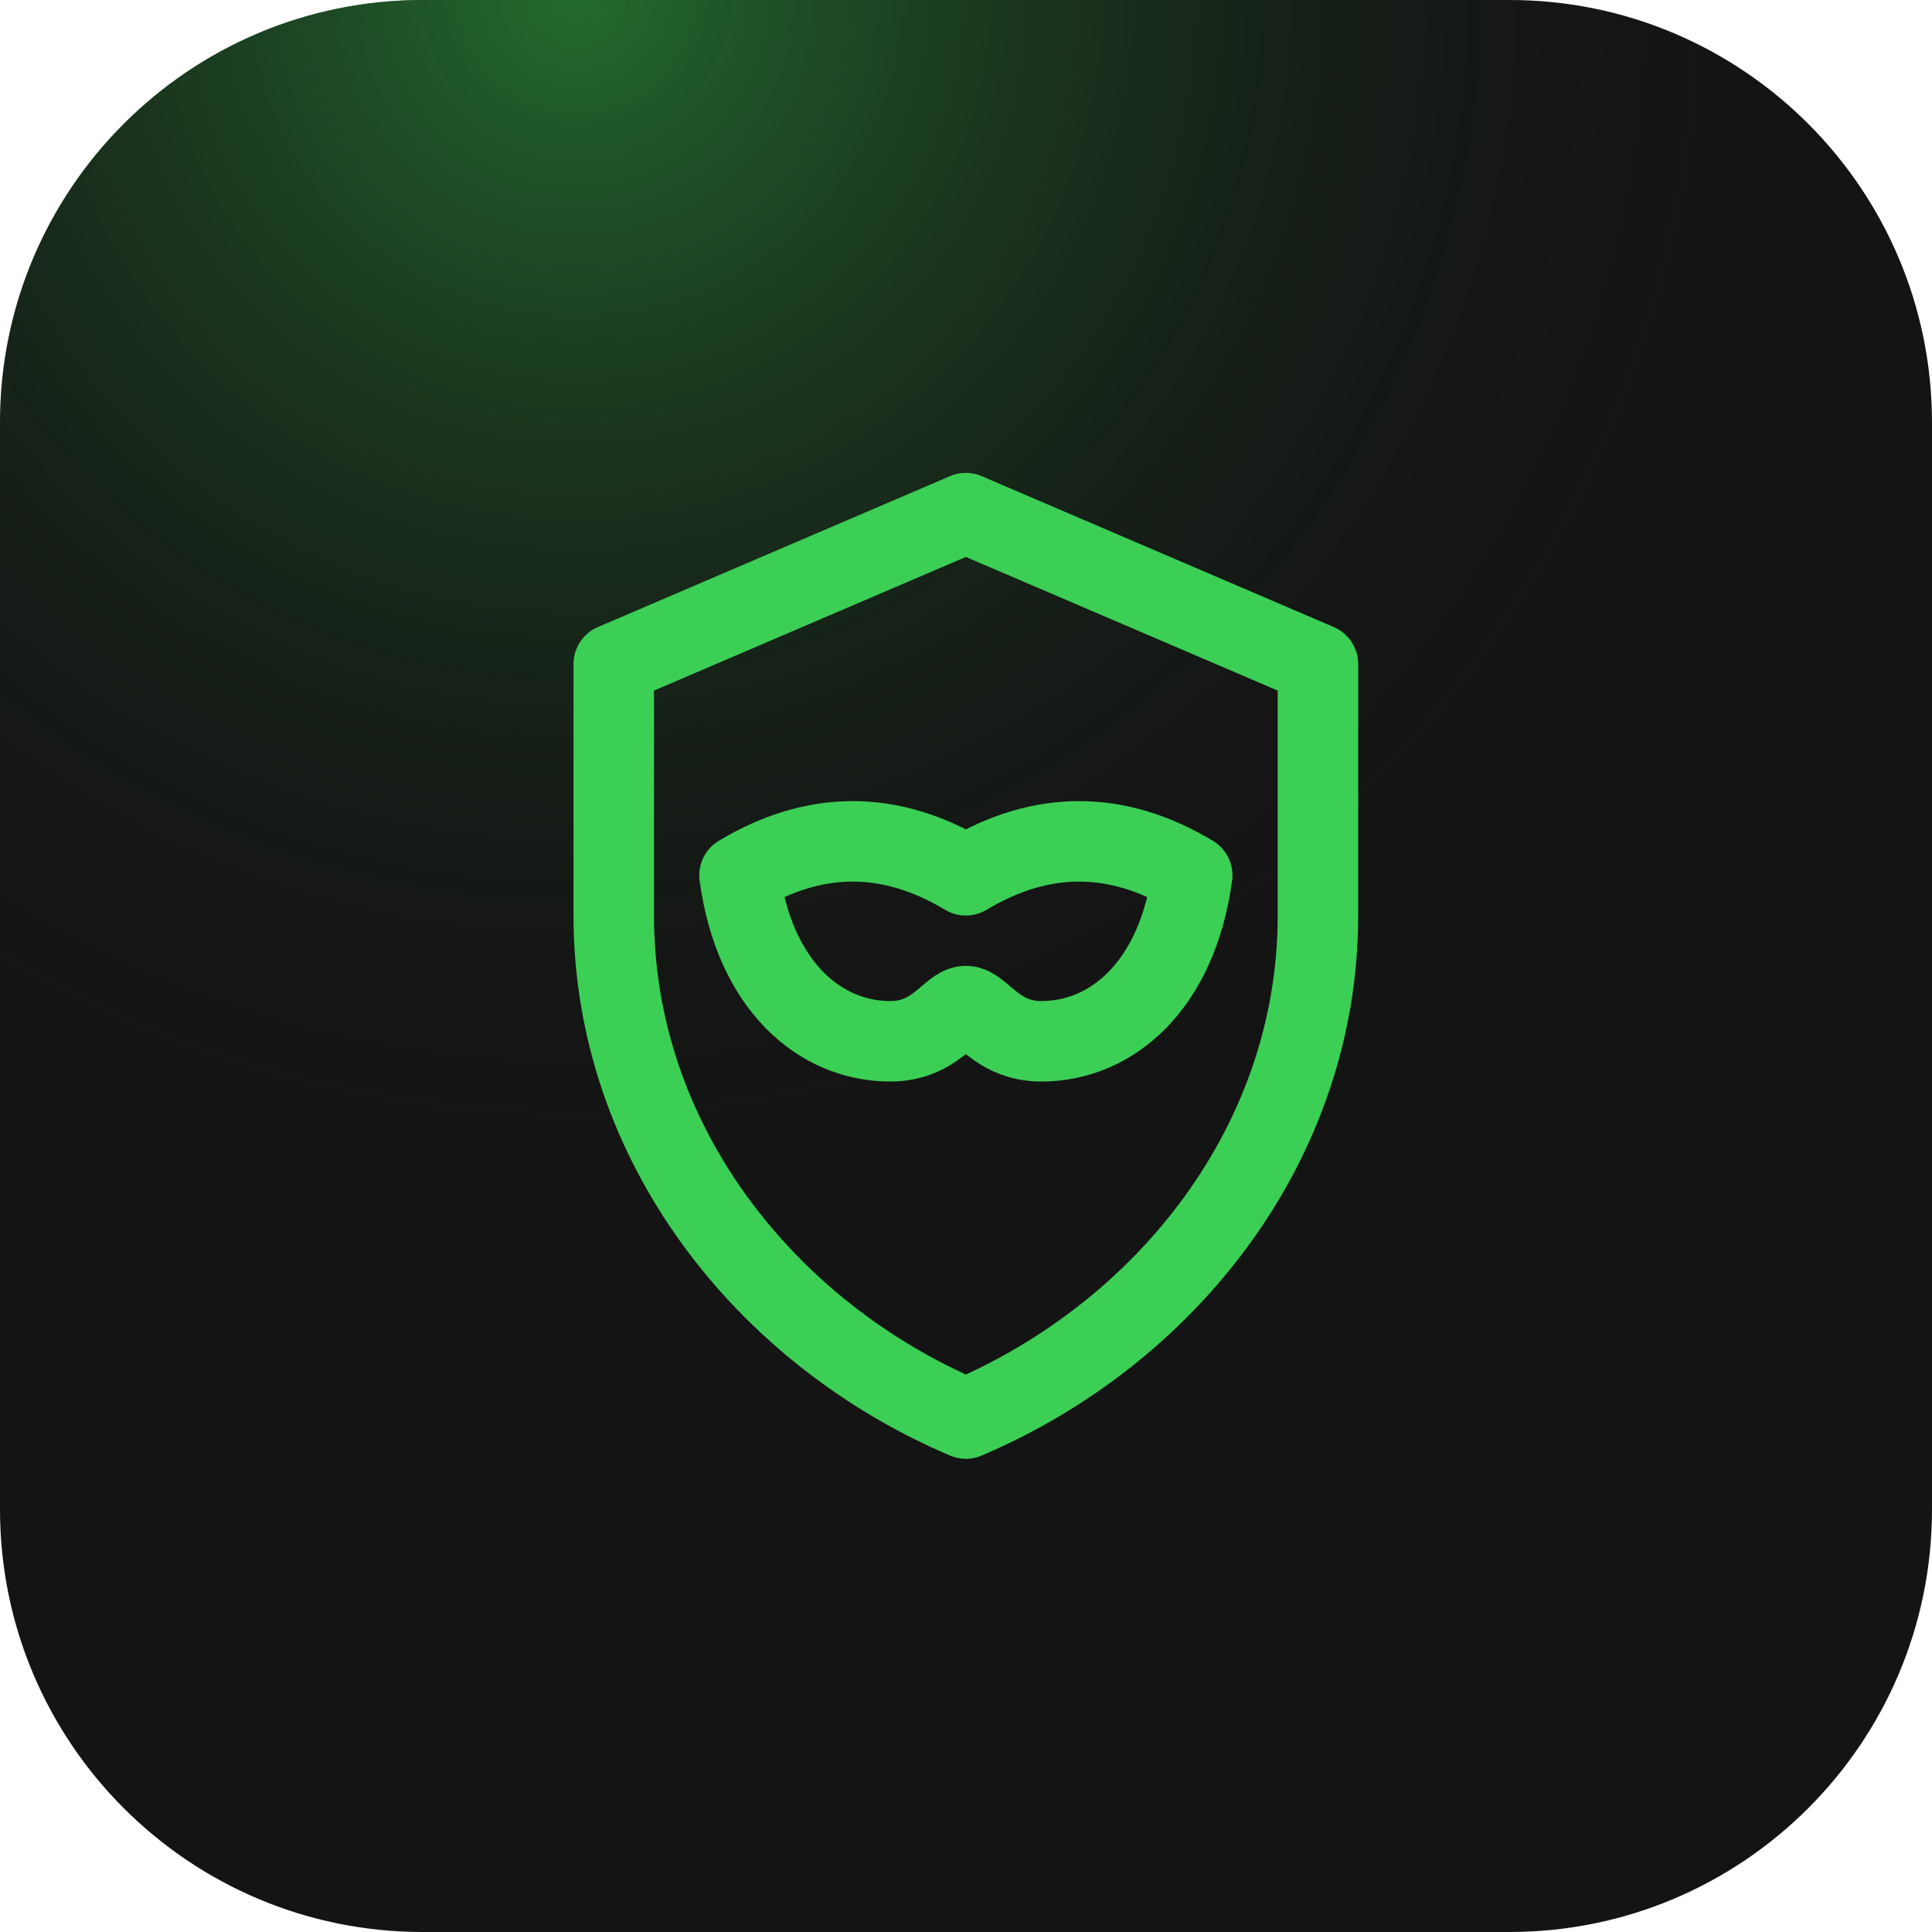
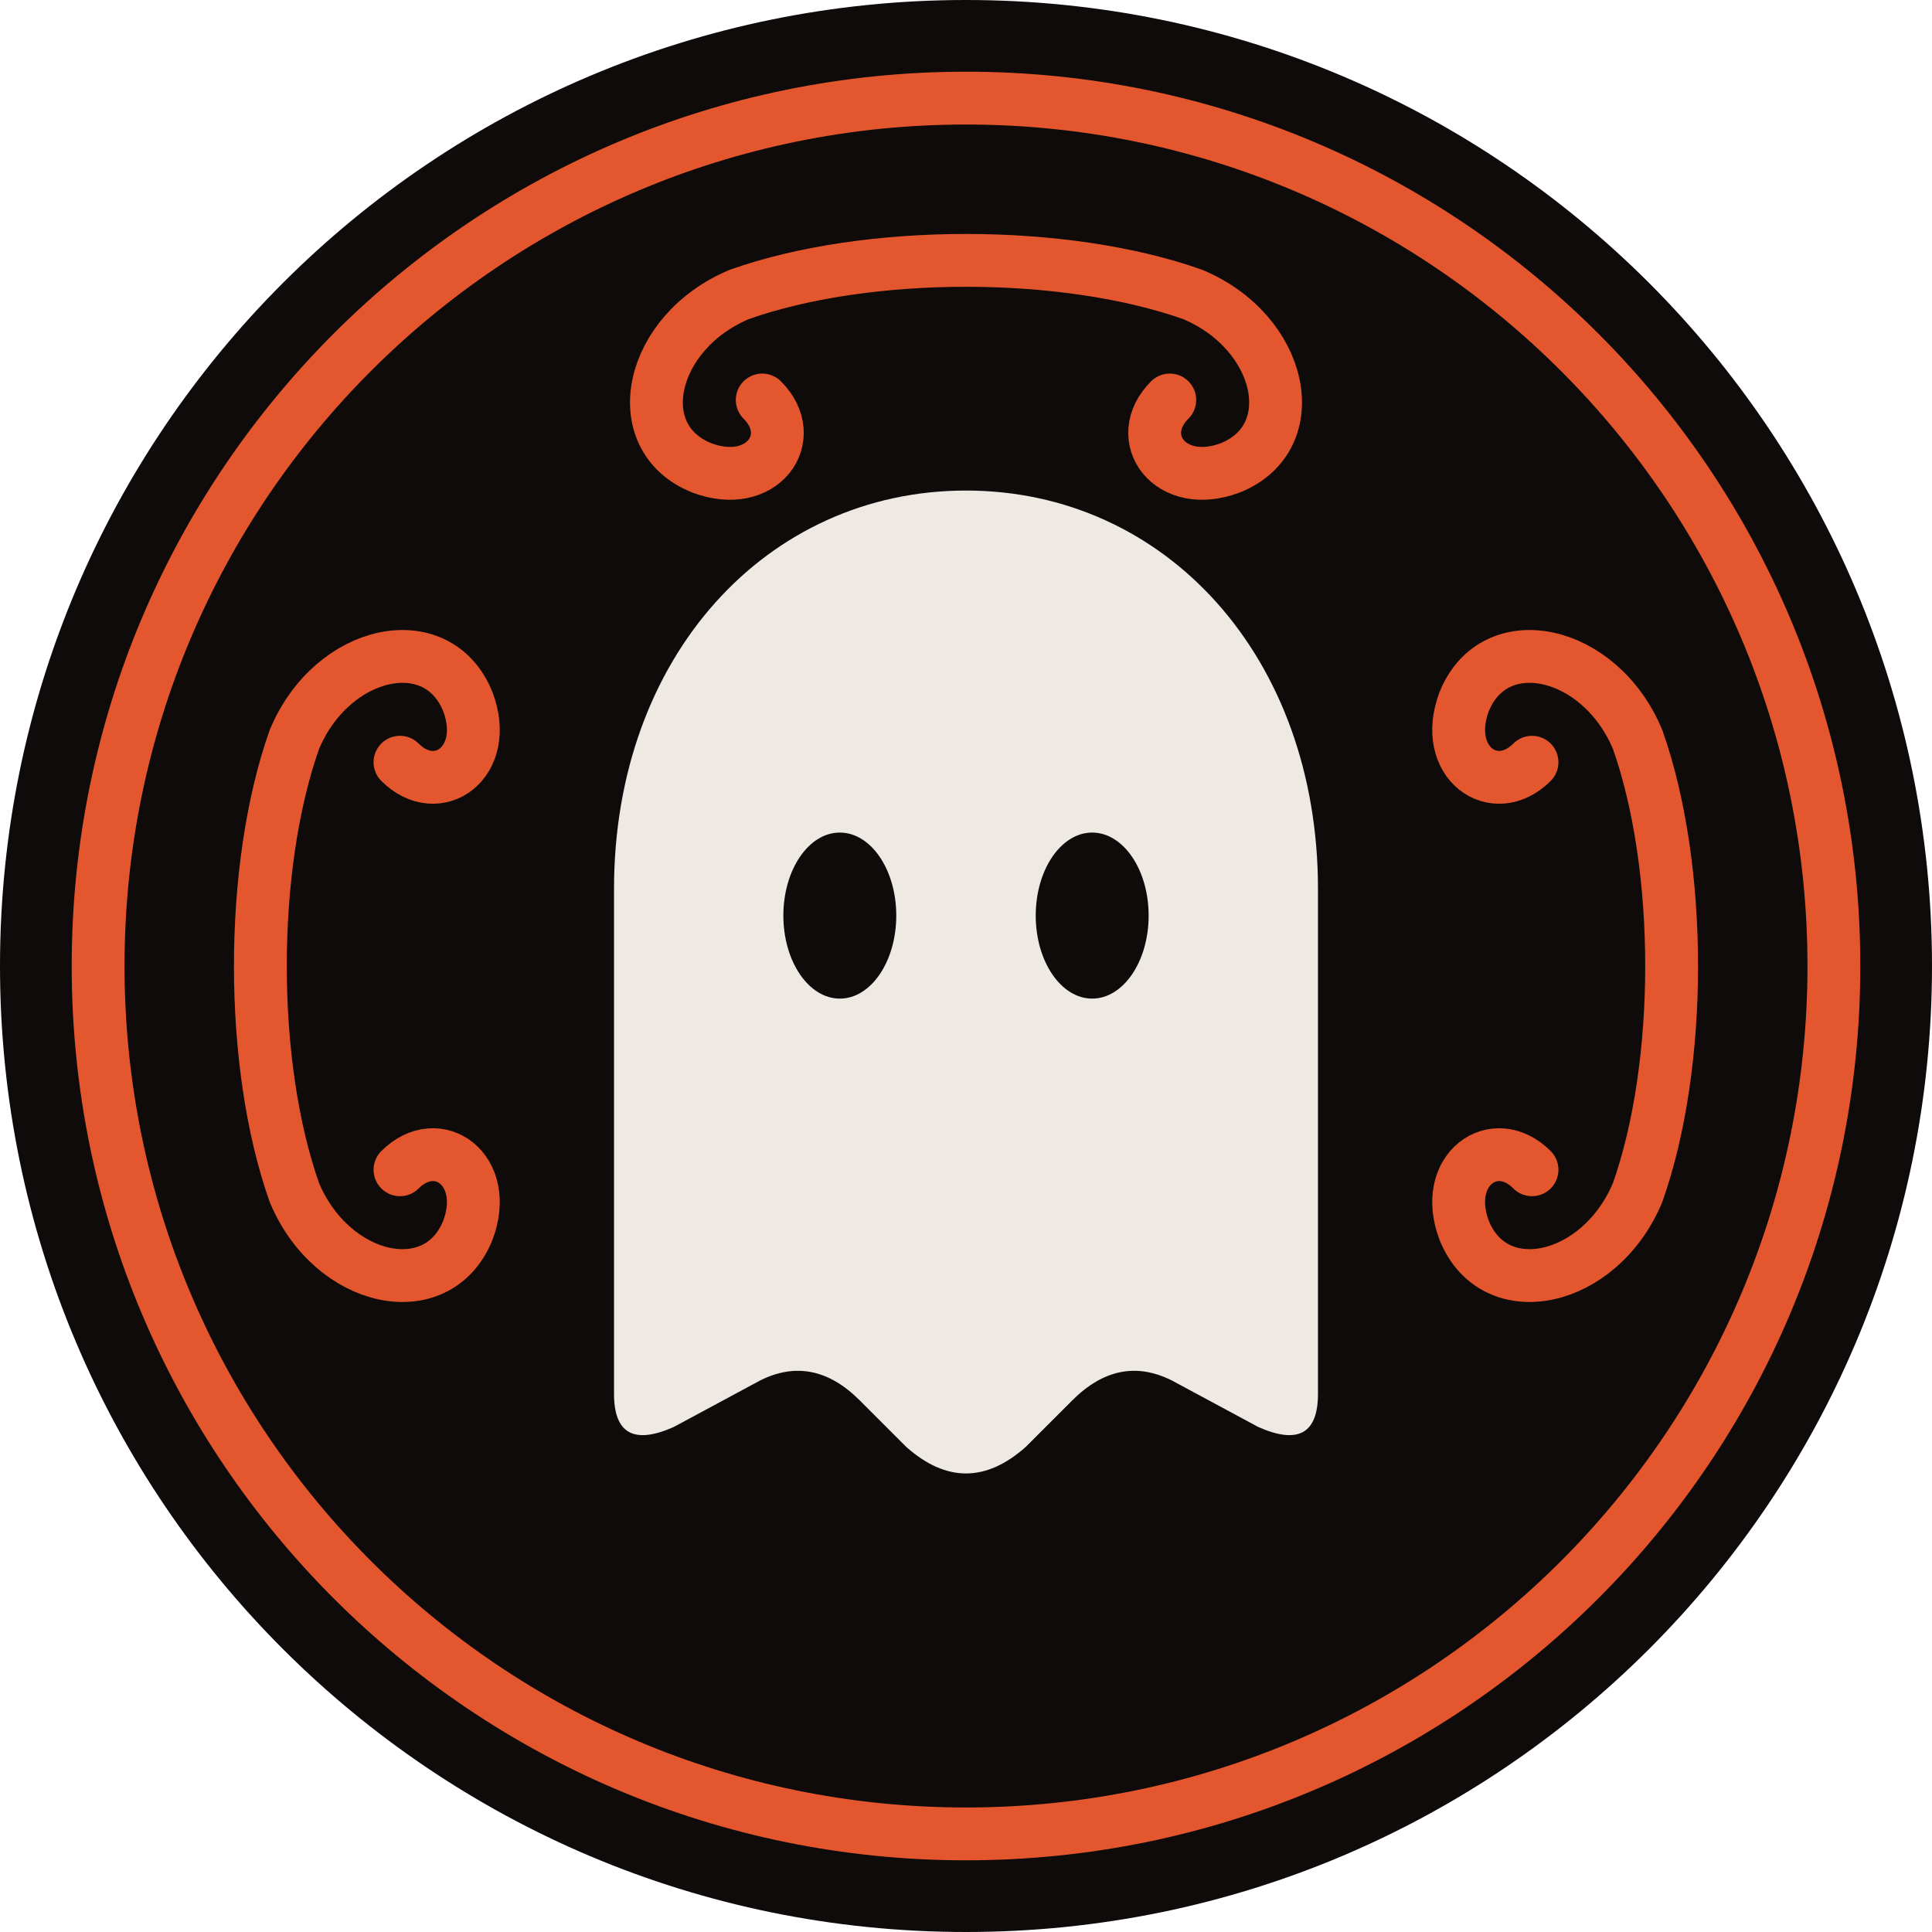
- <svg xmlns="http://www.w3.org/2000/svg" viewBox="0 0 512 512">
+ <svg xmlns="http://www.w3.org/2000/svg" xmlns:xlink="http://www.w3.org/1999/xlink" viewBox="0 0 512 512">
  <defs>
-     <radialGradient id="g" cx="0.3" cy="0" r="1">
-       <stop offset="0" stop-color="#2fb344" stop-opacity="0.55" />
-       <stop offset="0.6" stop-color="#141414" stop-opacity="0" />
-     </radialGradient>
+     <path id="sulur" d="M196 78C230 66 282 66 316 78C340 88 346 116 326 124C310 130 300 116 310 106M196 78C172 88 166 116 186 124C202 130 212 116 202 106" />
  </defs>
-   <rect width="512" height="512" rx="112" fill="#141414" />
-   <rect width="512" height="512" rx="112" fill="url(#g)" />
-   <g fill="none" stroke="#3ccf55" stroke-linecap="round" stroke-linejoin="round" transform="translate(96 96) scale(13.33)" stroke-width="1.6">
-     <path d="M12 3l7 3v5c0 4.5-3 8.3-7 10-4-1.7-7-5.5-7-10V6l7-3z M7.5 10.2c1.5-.9 3-.9 4.5 0 1.5-.9 3-.9 4.5 0-.3 2.2-1.6 3.3-3 3.3-.9 0-1.2-.7-1.5-.7s-.6.7-1.5.7c-1.4 0-2.7-1.1-3-3.3z" />
+   <circle cx="256" cy="256" r="256" fill="#0E0B0A" />
+   <g fill="none" stroke="#E4572E" stroke-linecap="round" stroke-linejoin="round" stroke-width="14">
+     <circle cx="256" cy="256" r="230" />
+     <use xlink:href="#sulur" href="#sulur" />
+     <use xlink:href="#sulur" href="#sulur" transform="rotate(90 256 256)" />
+     <use xlink:href="#sulur" href="#sulur" transform="rotate(-90 256 256)" />
  </g>
+   <path fill="#EEE9E2" fill-rule="evenodd" transform="translate(256 262) scale(0.88) translate(-256 -262)" d="M150 232C150 162 196 112 256 112C316 112 362 162 362 232V384Q362 402 344 394L318 380Q302 372 288 386L274 400Q256 416 238 400L224 386Q210 372 194 380L168 394Q150 402 150 384ZM201 240a17 25 0 1 0 34 0a17 25 0 1 0-34 0ZM277 240a17 25 0 1 0 34 0a17 25 0 1 0-34 0Z" />
</svg>
